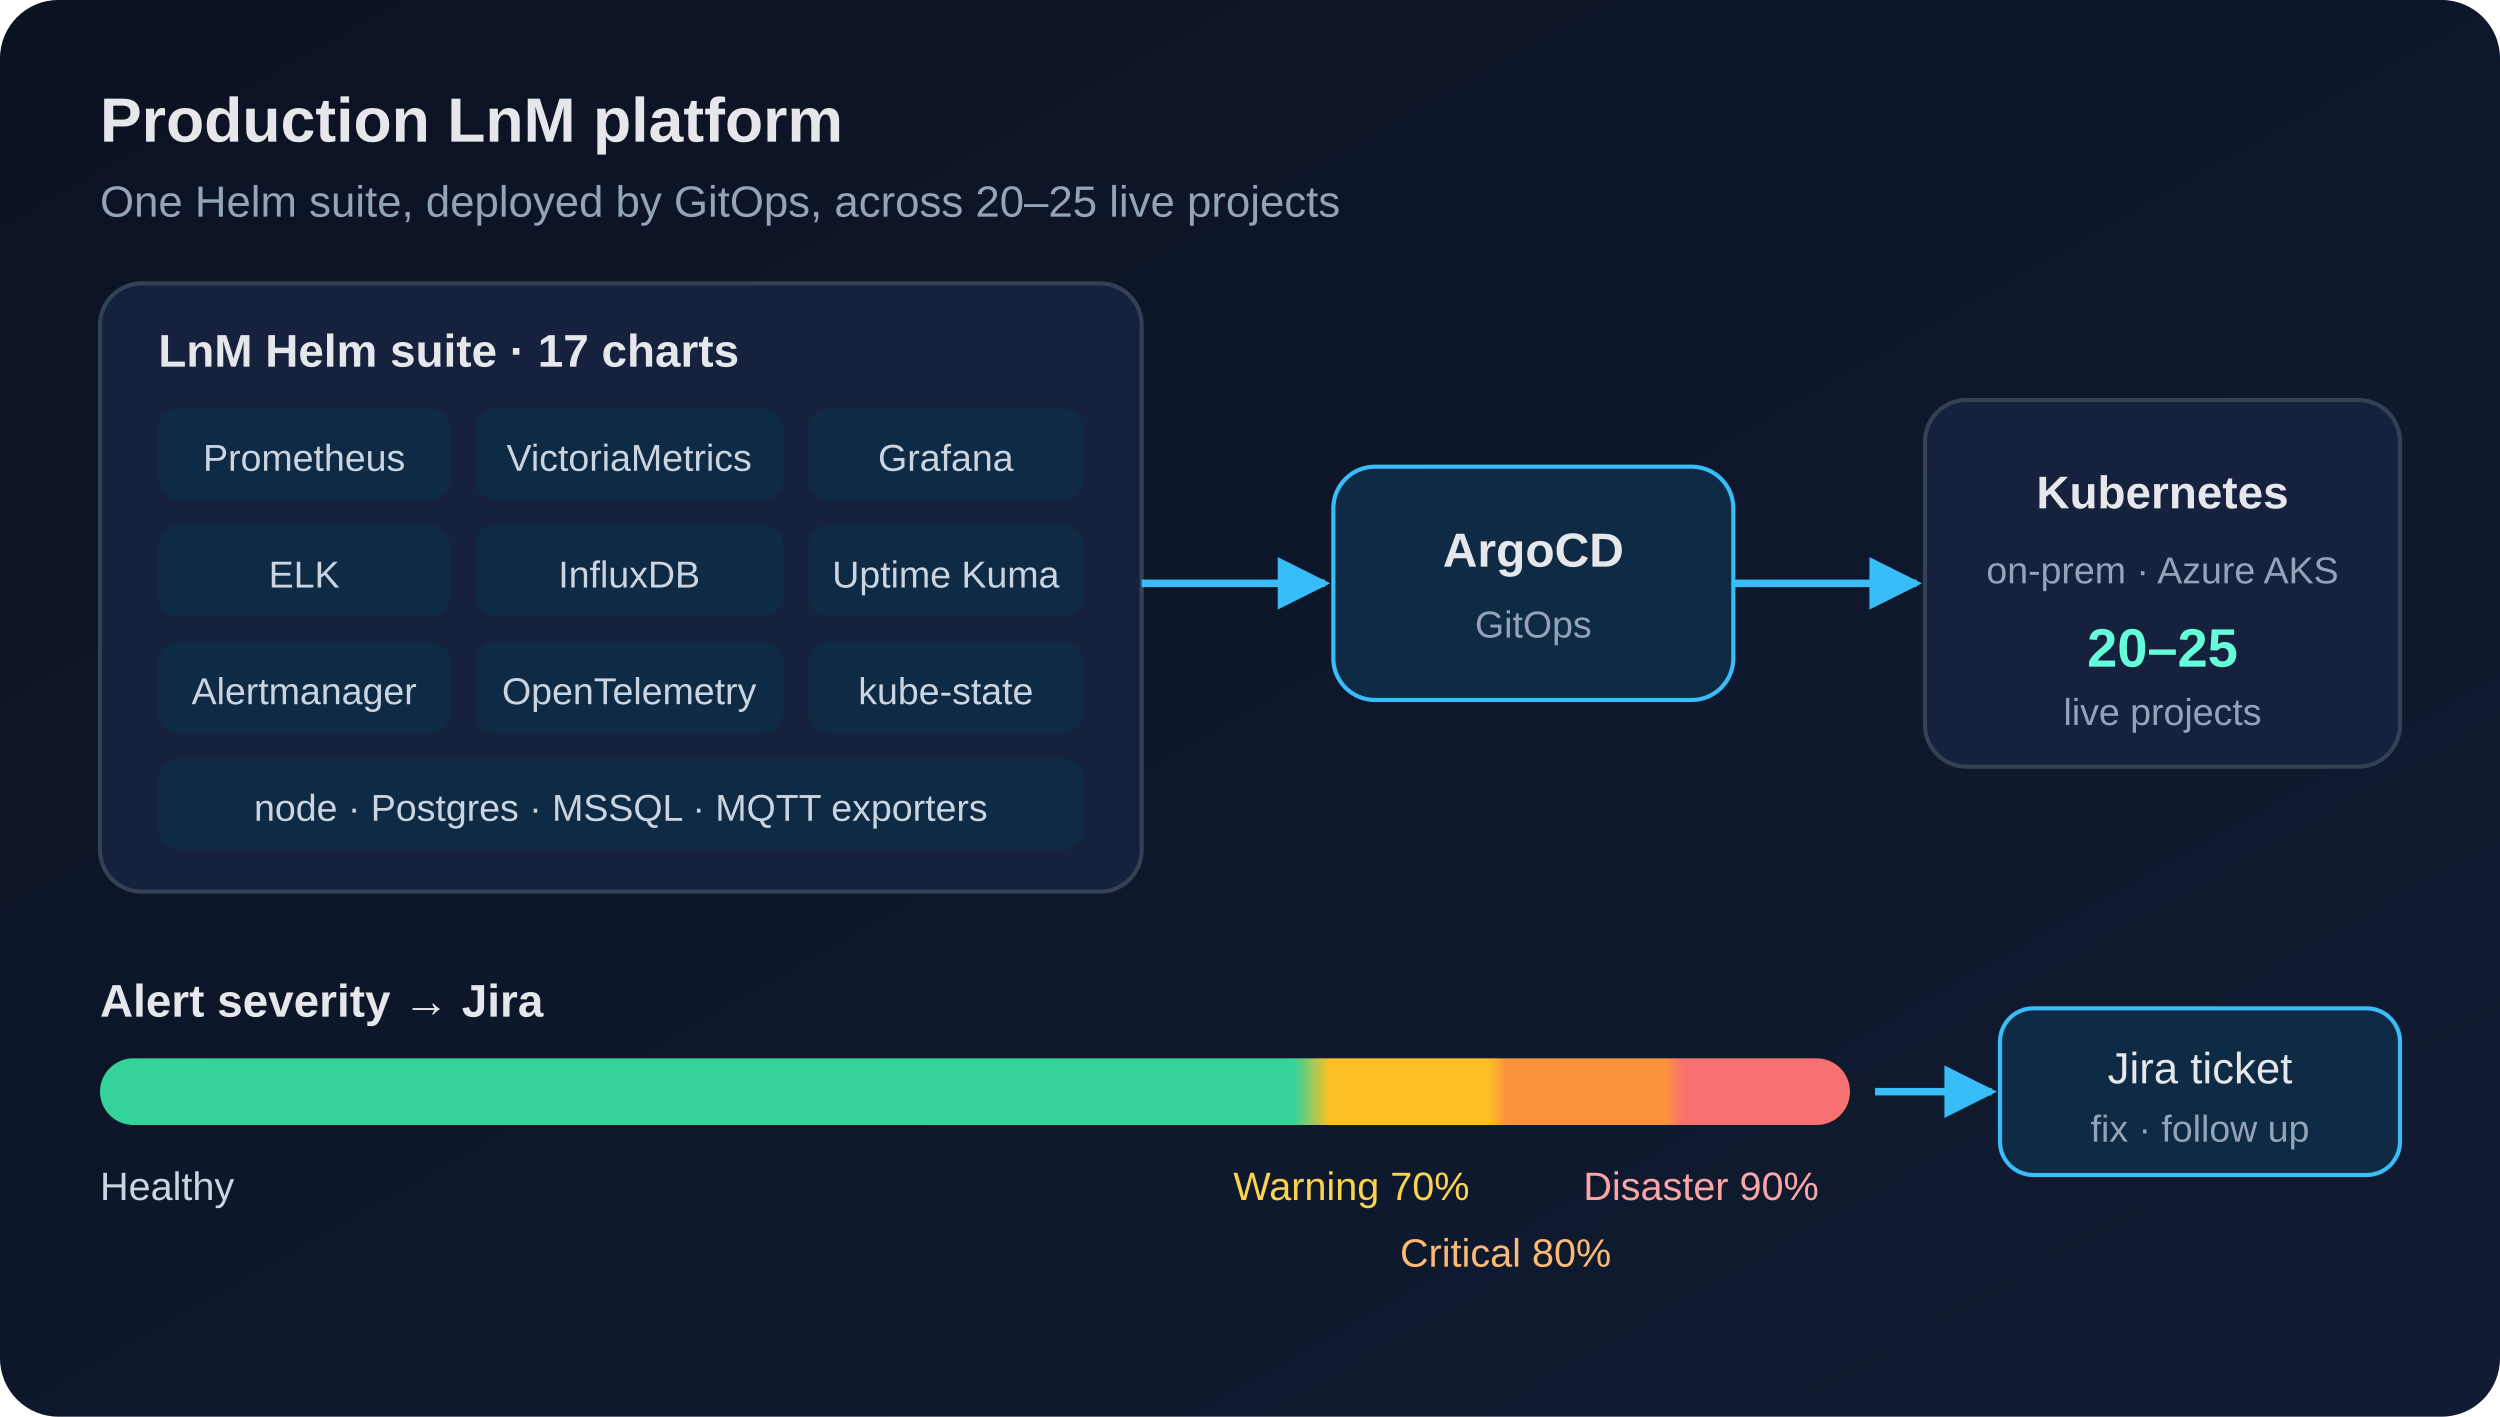
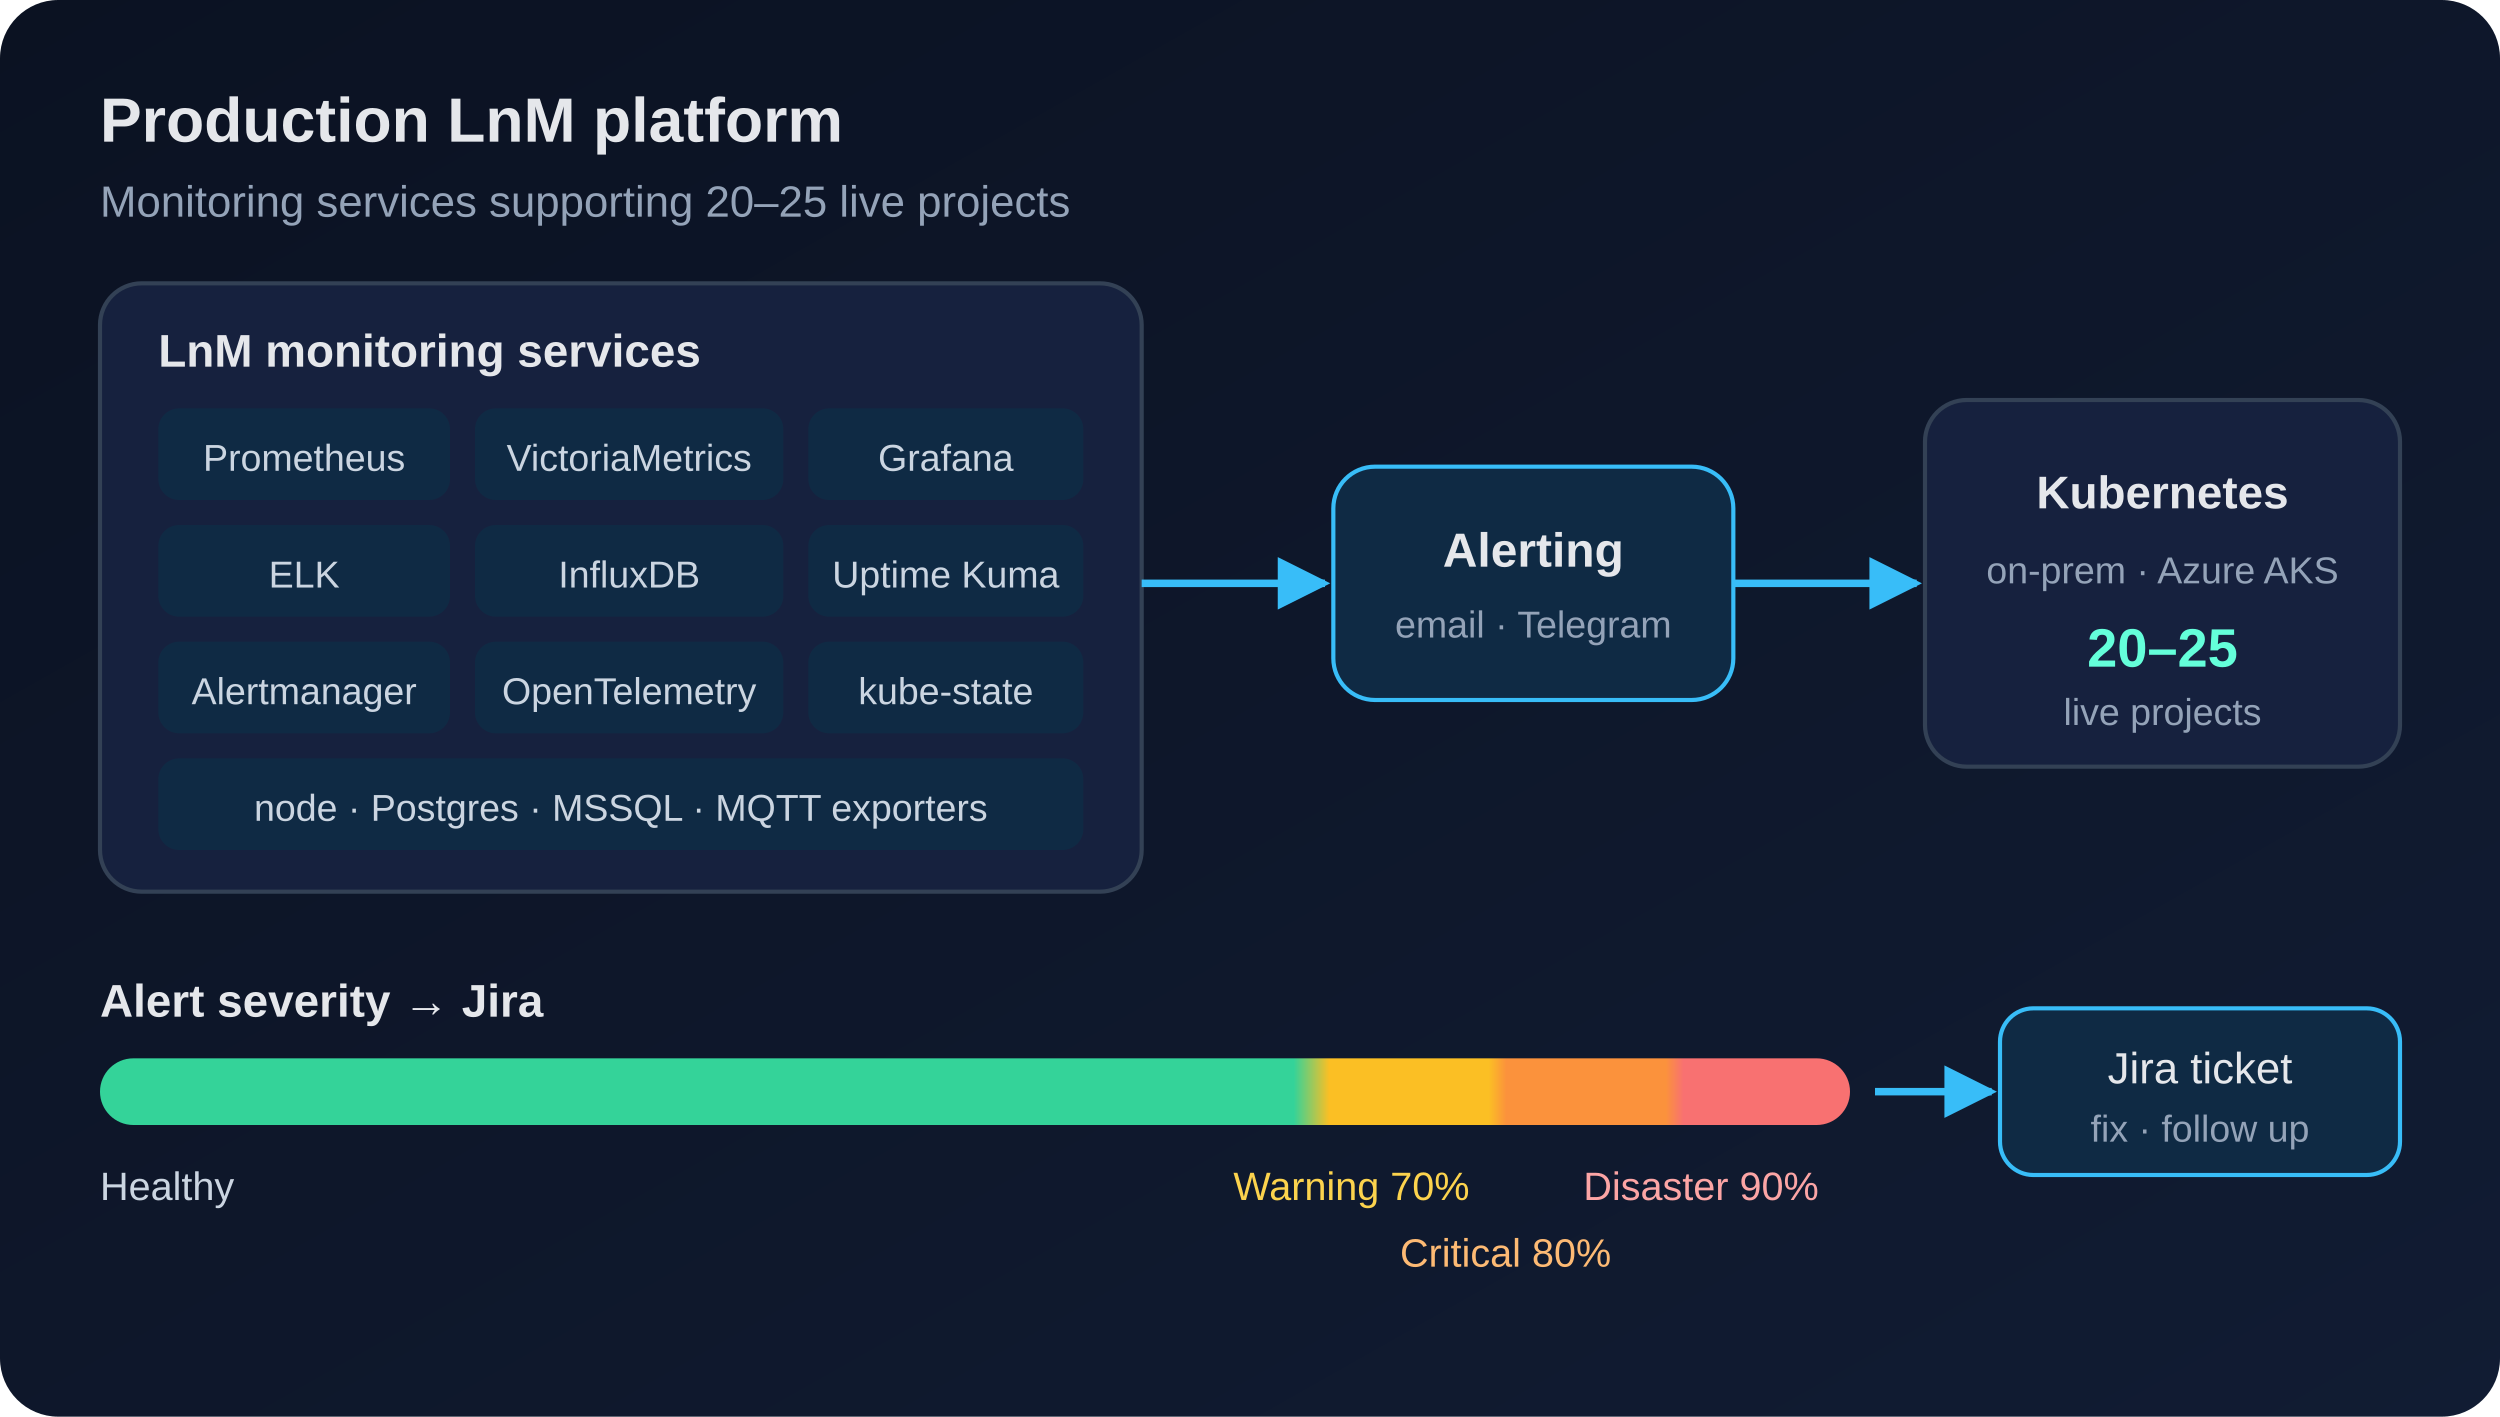
<svg xmlns="http://www.w3.org/2000/svg" viewBox="0 0 600 340" font-family="Poppins,Segoe UI,Arial,sans-serif">
  <defs>
    <linearGradient id="bg" x1="0" y1="0" x2="1" y2="1">
      <stop offset="0" stop-color="#0b1222" />
      <stop offset="1" stop-color="#111c33" />
    </linearGradient>
    <linearGradient id="sev" x1="0" x2="1">
      <stop offset="0" stop-color="#34d399" />
      <stop offset=".68" stop-color="#34d399" />
      <stop offset=".7" stop-color="#fbbf24" />
      <stop offset=".79" stop-color="#fbbf24" />
      <stop offset=".8" stop-color="#fb923c" />
      <stop offset=".89" stop-color="#fb923c" />
      <stop offset=".9" stop-color="#f87171" />
      <stop offset="1" stop-color="#f87171" />
    </linearGradient>
    <marker id="a" viewBox="0 0 10 10" refX="9" refY="5" markerWidth="7" markerHeight="7" orient="auto">
      <path d="M0 0L10 5L0 10z" fill="#38bdf8" />
    </marker>
  </defs>
  <rect width="600" height="340" rx="14" fill="url(#bg)" />
  <text x="24" y="34" fill="#e5e7eb" font-size="15" font-weight="600">Production LnM platform</text>
-   <text x="24" y="52" fill="#94a3b8" font-size="10.5">One Helm suite, deployed by GitOps, across 20–25 live projects</text>
+   <text x="24" y="52" fill="#94a3b8" font-size="10.5">Monitoring services supporting 20–25 live projects</text>
  <rect x="24" y="68" width="250" height="146" rx="10" fill="#16213e" stroke="#334155" />
-   <text x="38" y="88" fill="#e5e7eb" font-size="11" font-weight="600">LnM Helm suite · 17 charts</text>
+   <text x="38" y="88" fill="#e5e7eb" font-size="11" font-weight="600">LnM monitoring services</text>
  <g font-size="9" fill="#cbd5e1">
    <rect x="38" y="98" width="70" height="22" rx="5" fill="#0f2a44" />
    <text x="73" y="113" text-anchor="middle">Prometheus</text>
    <rect x="114" y="98" width="74" height="22" rx="5" fill="#0f2a44" />
    <text x="151" y="113" text-anchor="middle">VictoriaMetrics</text>
    <rect x="194" y="98" width="66" height="22" rx="5" fill="#0f2a44" />
    <text x="227" y="113" text-anchor="middle">Grafana</text>
    <rect x="38" y="126" width="70" height="22" rx="5" fill="#0f2a44" />
    <text x="73" y="141" text-anchor="middle">ELK</text>
    <rect x="114" y="126" width="74" height="22" rx="5" fill="#0f2a44" />
    <text x="151" y="141" text-anchor="middle">InfluxDB</text>
    <rect x="194" y="126" width="66" height="22" rx="5" fill="#0f2a44" />
    <text x="227" y="141" text-anchor="middle">Uptime Kuma</text>
    <rect x="38" y="154" width="70" height="22" rx="5" fill="#0f2a44" />
    <text x="73" y="169" text-anchor="middle">Alertmanager</text>
    <rect x="114" y="154" width="74" height="22" rx="5" fill="#0f2a44" />
    <text x="151" y="169" text-anchor="middle">OpenTelemetry</text>
    <rect x="194" y="154" width="66" height="22" rx="5" fill="#0f2a44" />
    <text x="227" y="169" text-anchor="middle">kube-state</text>
    <rect x="38" y="182" width="222" height="22" rx="5" fill="#0f2a44" />
    <text x="149" y="197" text-anchor="middle">node · Postgres · MSSQL · MQTT exporters</text>
  </g>
  <path d="M274 140 L318 140" stroke="#38bdf8" stroke-width="1.8" marker-end="url(#a)" />
  <rect x="320" y="112" width="96" height="56" rx="10" fill="#0f2a44" stroke="#38bdf8" />
-   <text x="368" y="136" text-anchor="middle" fill="#e5e7eb" font-size="11.5" font-weight="600">ArgoCD</text>
-   <text x="368" y="153" text-anchor="middle" fill="#94a3b8" font-size="9">GitOps</text>
+   <text x="368" y="136" text-anchor="middle" fill="#e5e7eb" font-size="11.5" font-weight="600">Alerting</text>
+   <text x="368" y="153" text-anchor="middle" fill="#94a3b8" font-size="9">email · Telegram</text>
  <path d="M416 140 L460 140" stroke="#38bdf8" stroke-width="1.8" marker-end="url(#a)" />
  <rect x="462" y="96" width="114" height="88" rx="10" fill="#16213e" stroke="#334155" />
  <text x="519" y="122" text-anchor="middle" fill="#e5e7eb" font-size="11" font-weight="600">Kubernetes</text>
  <text x="519" y="140" text-anchor="middle" fill="#94a3b8" font-size="9">on-prem · Azure AKS</text>
  <text x="519" y="160" text-anchor="middle" fill="#64ffda" font-size="13" font-weight="700">20–25</text>
  <text x="519" y="174" text-anchor="middle" fill="#94a3b8" font-size="9">live projects</text>
  <text x="24" y="244" fill="#e5e7eb" font-size="11" font-weight="600">Alert severity → Jira</text>
  <rect x="24" y="254" width="420" height="16" rx="8" fill="url(#sev)" />
  <g font-size="9.5" fill="#cbd5e1">
    <text x="24" y="288">Healthy</text>
    <text x="296" y="288" fill="#fcd34d">Warning 70%</text>
    <text x="336" y="304" fill="#fdba74">Critical 80%</text>
    <text x="380" y="288" fill="#fca5a5">Disaster 90%</text>
  </g>
  <path d="M450 262 L478 262" stroke="#38bdf8" stroke-width="1.8" marker-end="url(#a)" />
  <rect x="480" y="242" width="96" height="40" rx="8" fill="#0f2a44" stroke="#38bdf8" />
  <text x="528" y="260" text-anchor="middle" fill="#e5e7eb" font-size="10.5">Jira ticket</text>
  <text x="528" y="274" text-anchor="middle" fill="#94a3b8" font-size="9">fix · follow up</text>
</svg>
